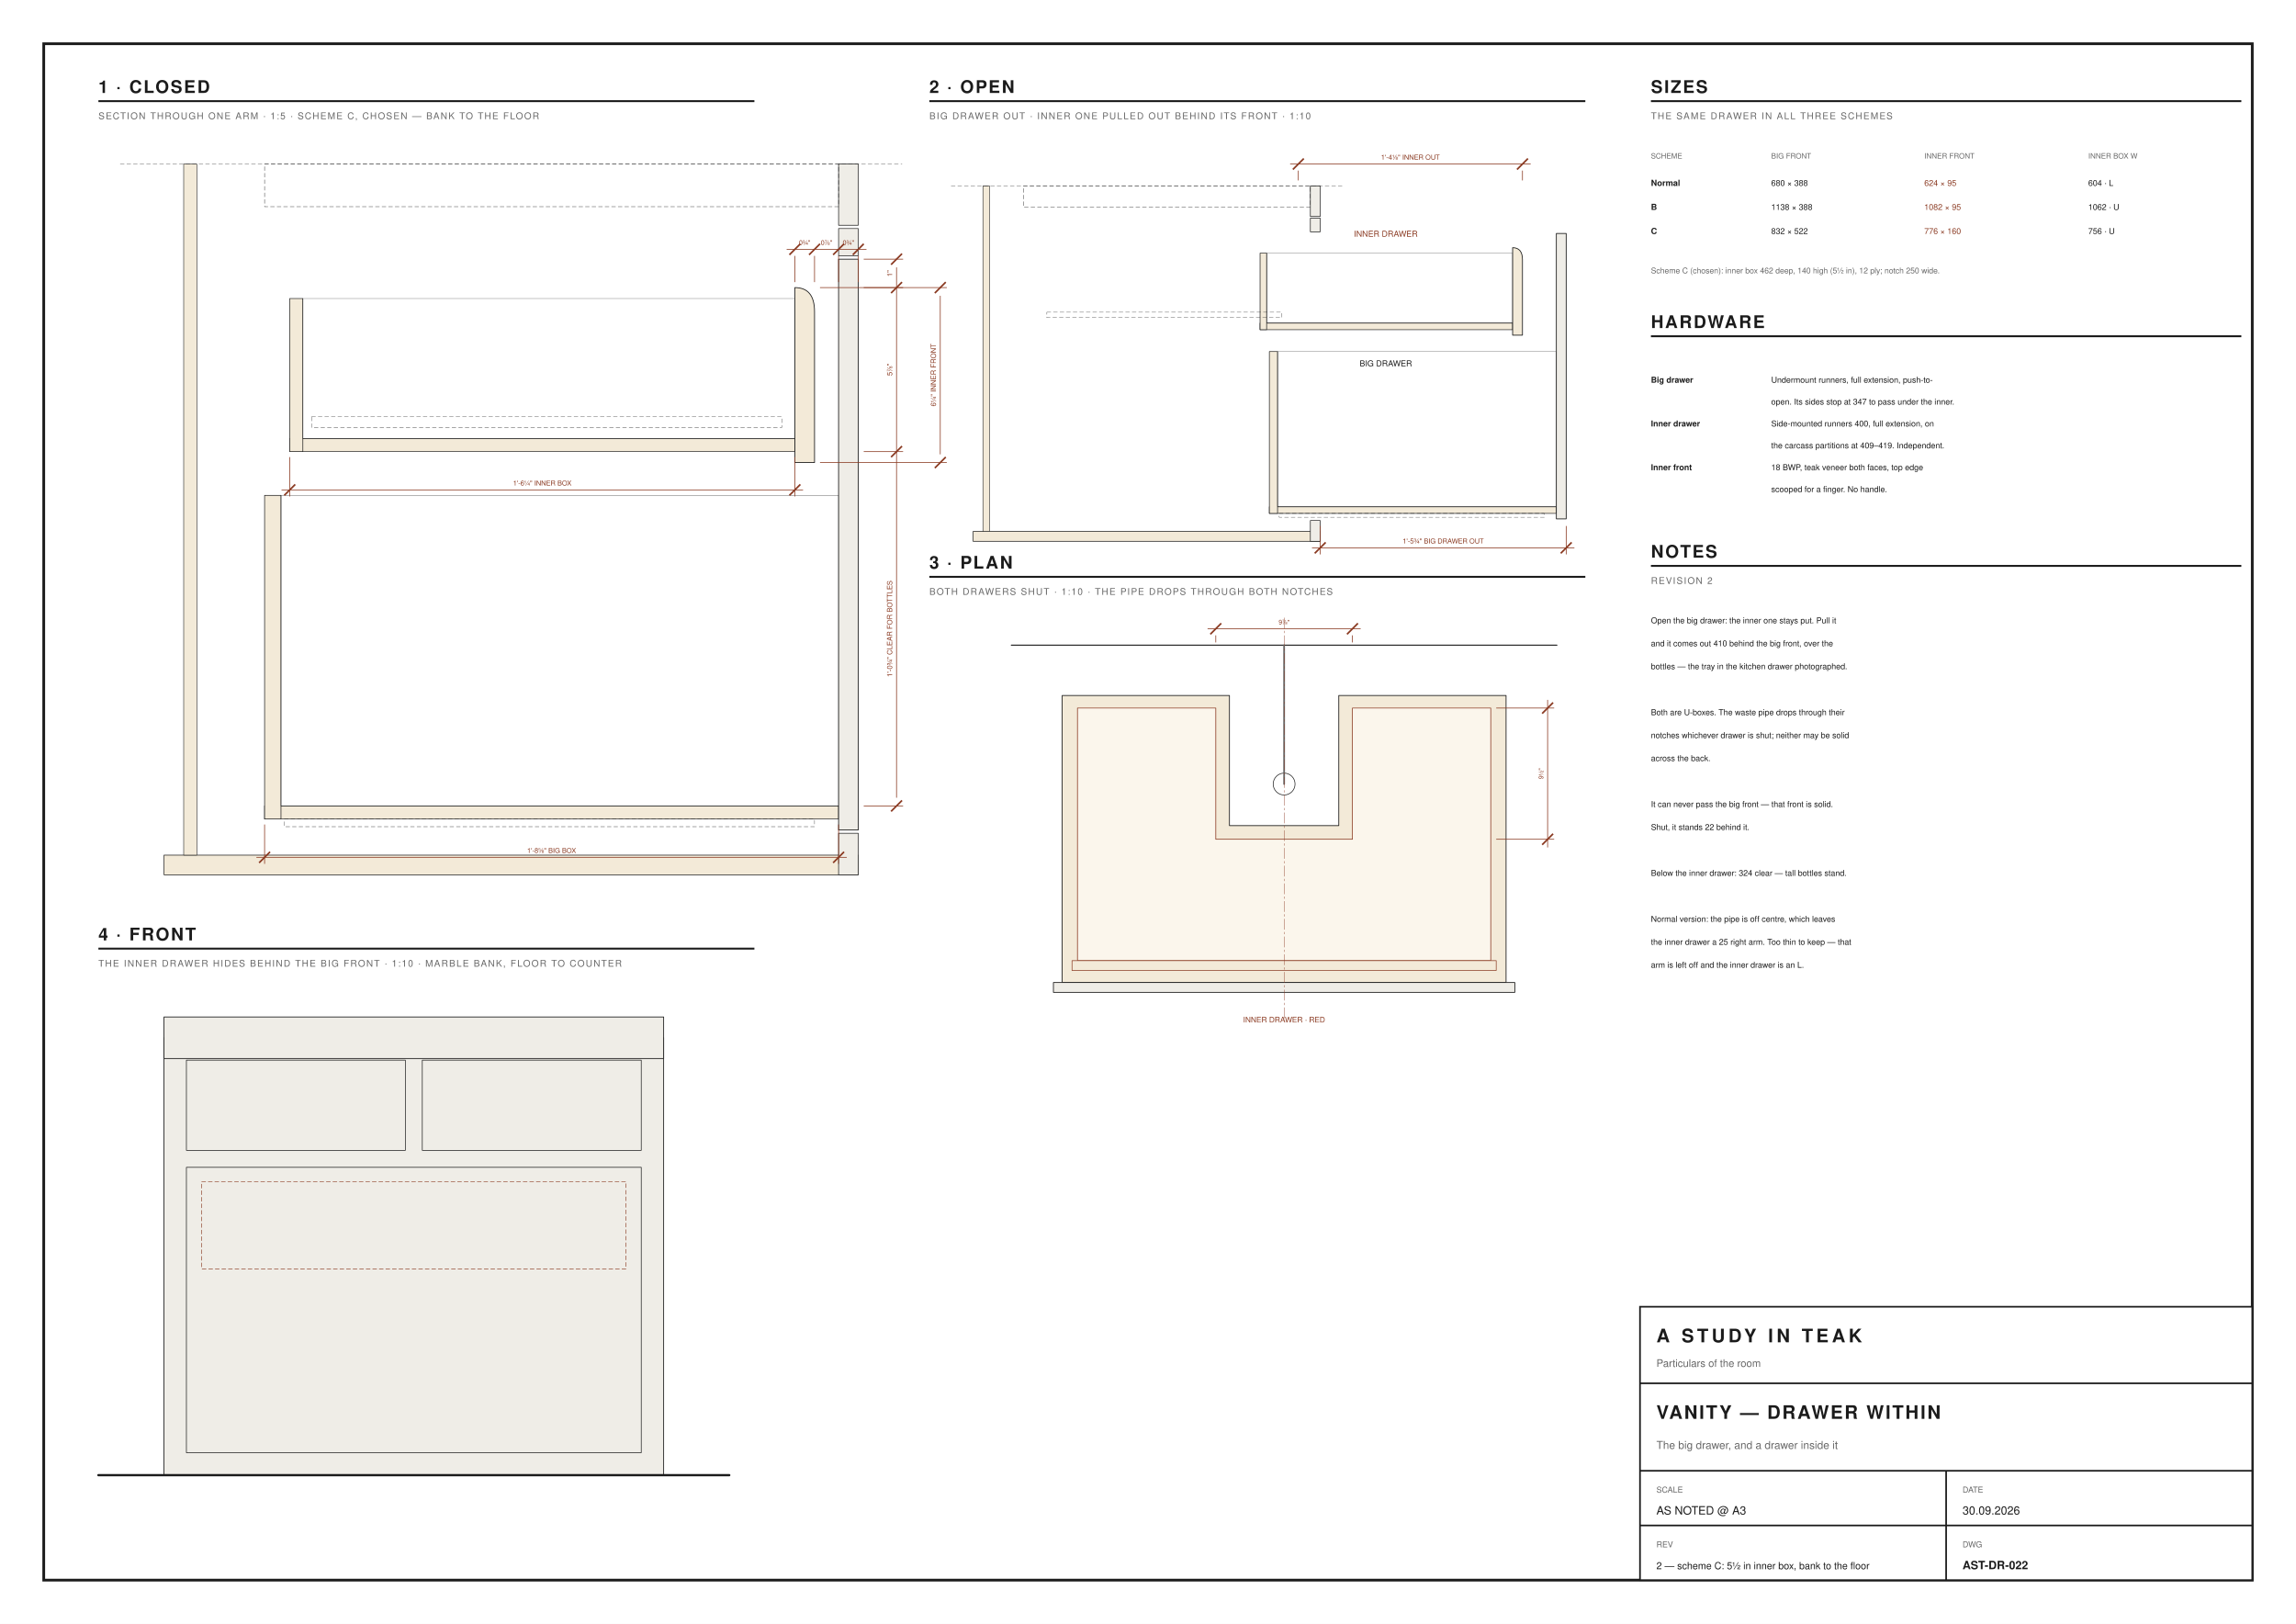
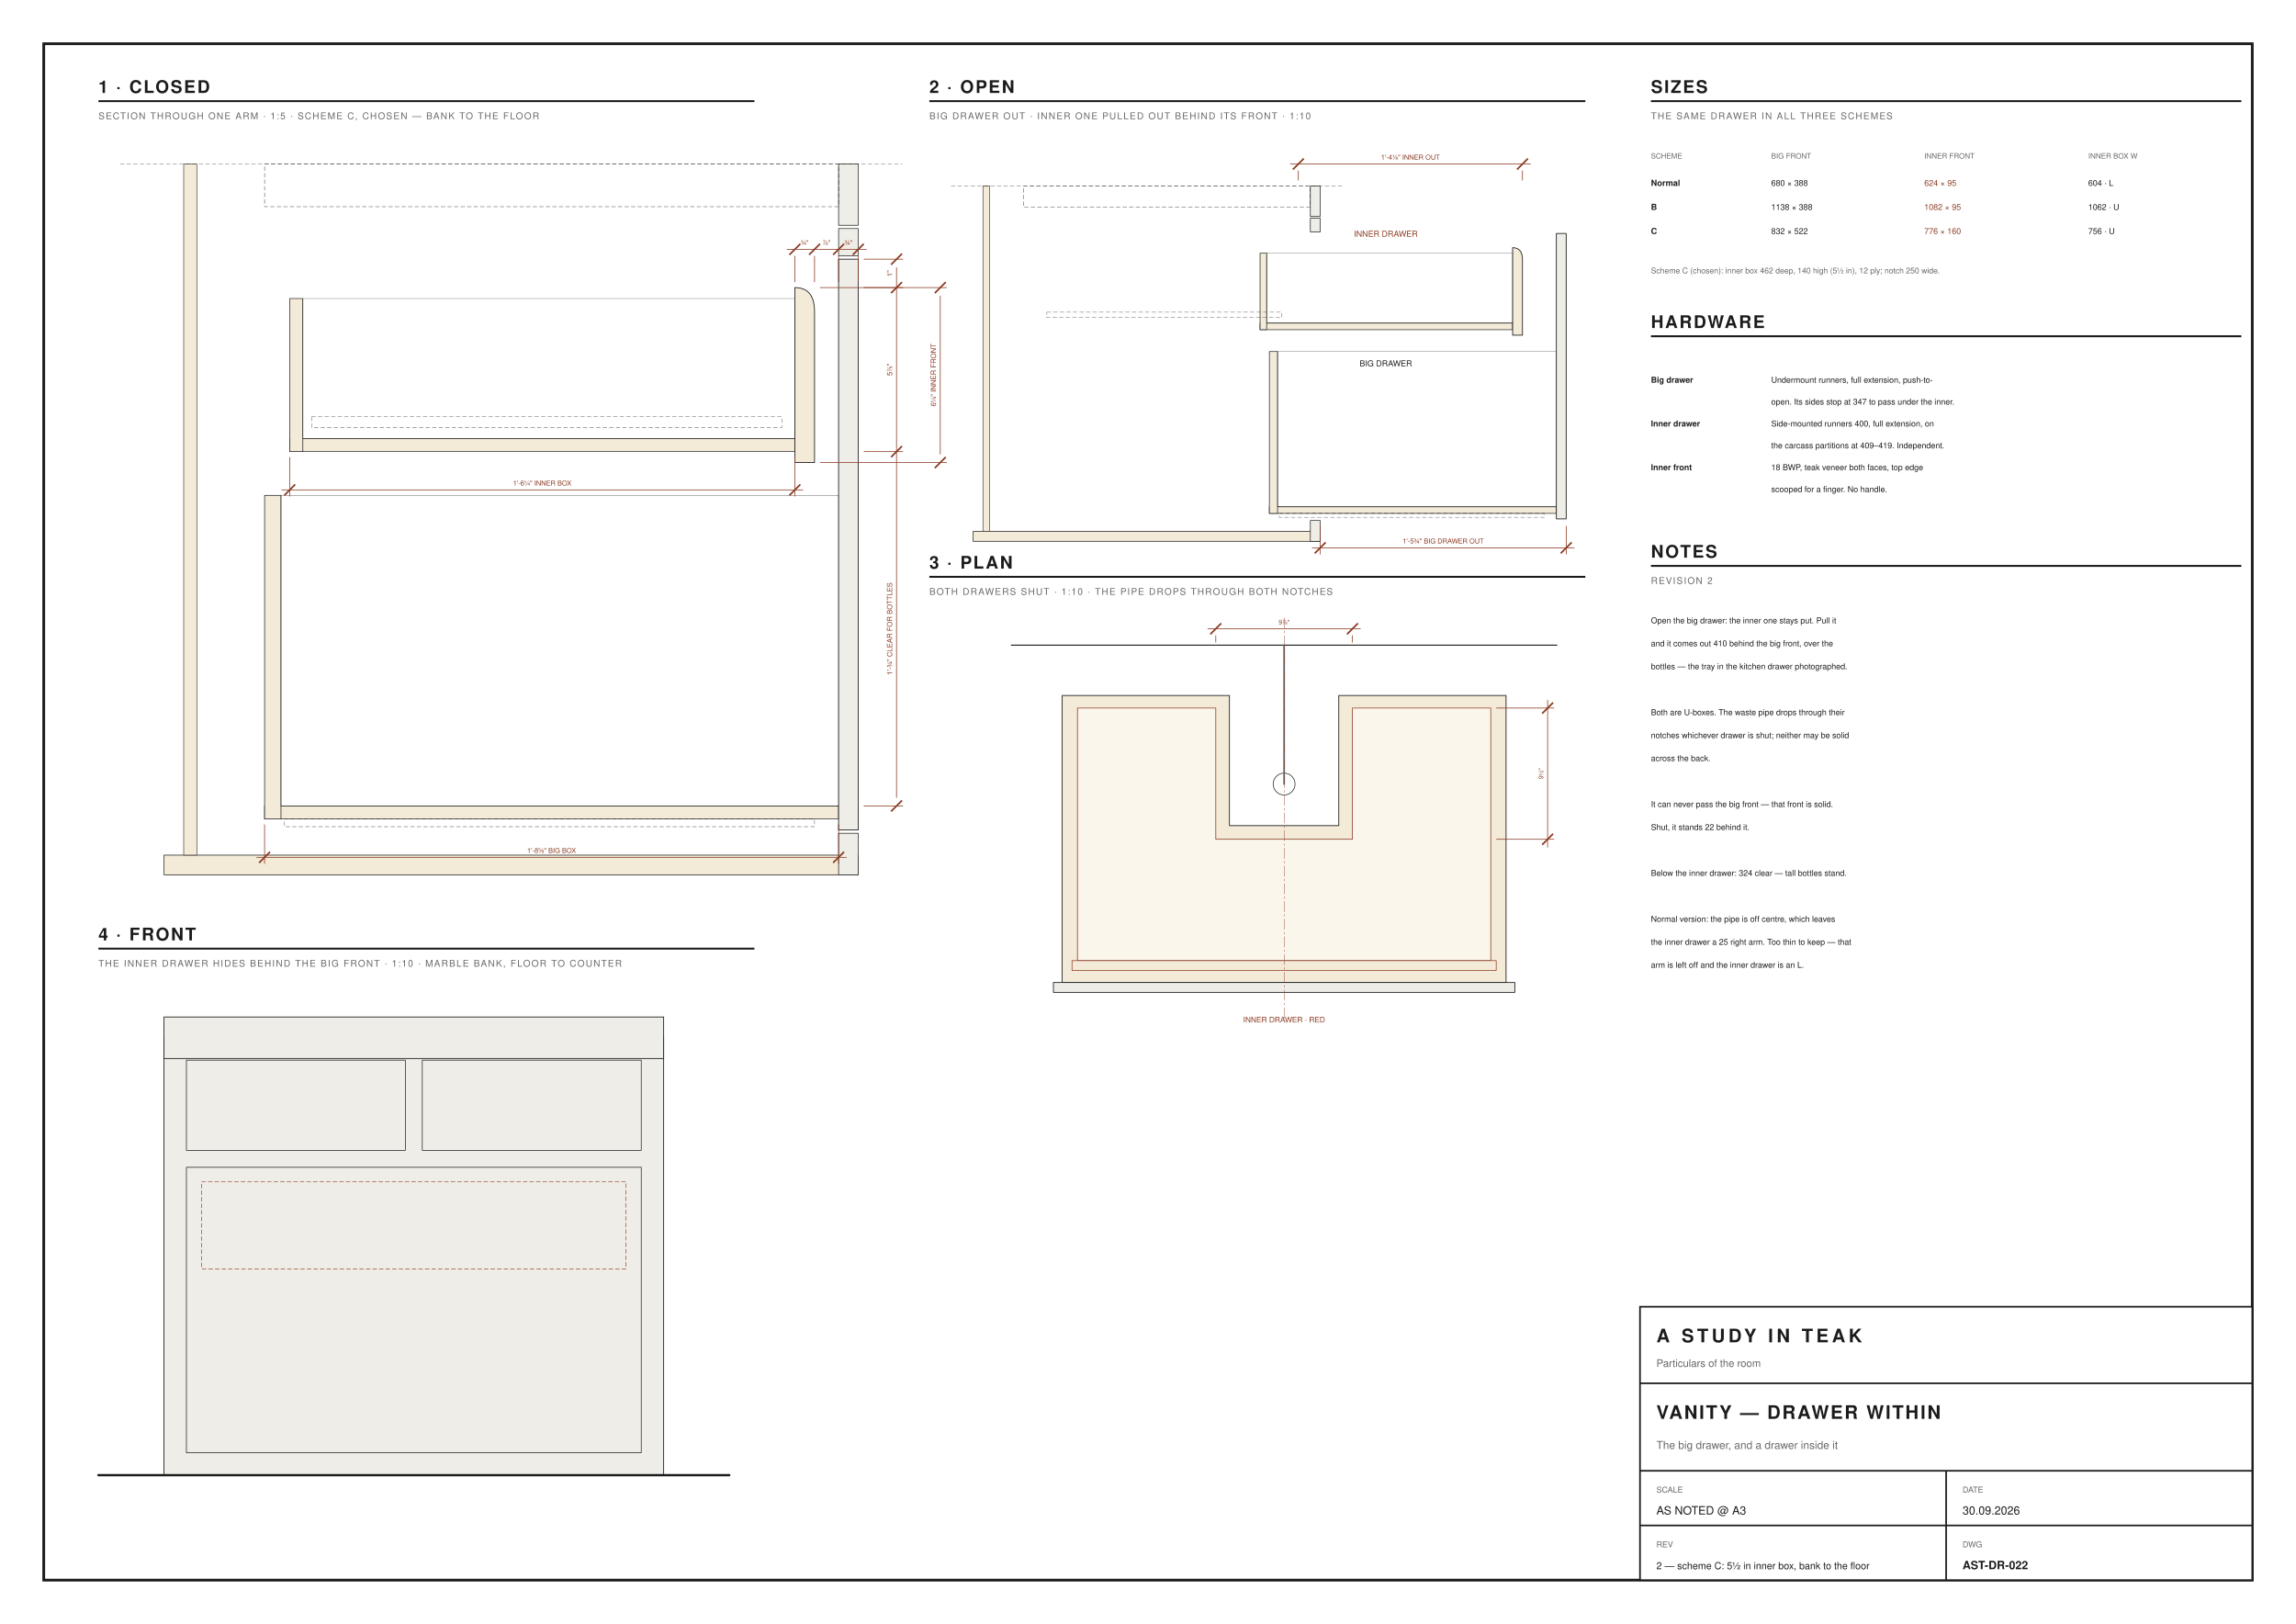
<svg xmlns="http://www.w3.org/2000/svg" viewBox="0 0 420 297" class="sheet">
  <style>.dk-mm{display:none}</style>
  <rect x="0" y="0" width="420" height="297" fill="#fff" />
  <rect x="8" y="8" width="404" height="281" fill="none" stroke="#1b1b1b" stroke-width="0.5" />
  <text x="18" y="17" font-size="3.2" text-anchor="start" fill="#1b1b1b" font-weight="700" letter-spacing="0.3" font-family="Helvetica, Arial, sans-serif">1 · CLOSED</text>
  <line x1="18" y1="18.5" x2="138" y2="18.5" stroke="#1b1b1b" stroke-width="0.35" />
  <text x="18" y="21.8" font-size="1.7" text-anchor="start" fill="#666" font-weight="400" letter-spacing="0.2" font-family="Helvetica, Arial, sans-serif">SECTION THROUGH ONE ARM · 1:5 · SCHEME C, CHOSEN — BANK TO THE FLOOR</text>
  <g transform="translate(30 -66) scale(0.2)" stroke="#1b1b1b" stroke-width="1.5" fill="none" stroke-linejoin="round" stroke-linecap="round">
    <rect x="0" y="1112" width="635" height="18" fill="#f3ead8" stroke-width="0.6" />
    <rect x="18" y="480" width="12" height="632" fill="#f3ead8" stroke-width="0.48" />
    <rect x="617" y="539" width="18" height="25" fill="#efede7" stroke-width="0.6" />
    <rect x="617" y="1092" width="18" height="38" fill="#efede7" stroke-width="0.6" />
    <rect x="617" y="480" width="18" height="56" fill="#efede7" stroke-width="0.6" />
    <rect x="92" y="480" width="525" height="39" fill="none" stroke-width="0.36" stroke-dasharray="3.6 2.4" />
    <line x1="-40" y1="480" x2="675" y2="480" stroke-width="0.3" stroke-dasharray="3.6 2.4" />
    <rect x="92" y="1067" width="525" height="12" fill="#f3ead8" stroke-width="0.6" />
    <rect x="92" y="783" width="15" height="296" fill="#f3ead8" stroke-width="0.6" />
    <rect x="107" y="783" width="510" height="284" fill="none" stroke-width="0.27" />
    <rect x="617" y="567" width="18" height="522" fill="#efede7" stroke-width="0.72" />
    <rect x="110" y="1079" width="485" height="7" fill="none" stroke-width="0.3" stroke-dasharray="3.6 2.4" />
    <rect x="115" y="731" width="462" height="12" fill="#f3ead8" stroke-width="0.6" />
    <rect x="115" y="603" width="12" height="140" fill="#f3ead8" stroke-width="0.6" />
    <rect x="127" y="603" width="450" height="128" fill="none" stroke-width="0.27" />
    <path d="M 577 753 L 595 753 L 595 615 Q 595 593 577 593 Z" fill="#f3ead8" stroke-width="0.72" />
    <rect x="135" y="711" width="430" height="10" fill="none" stroke-width="0.3" stroke-dasharray="3.6 2.4" />
  </g>
  <g class="dk-dim">
    <g stroke="#8a3a22" stroke-width="0.13">
      <line x1="164" y1="145.9" x2="164" y2="48.9" />
      <line x1="158" y1="147.4" x2="165.2" y2="147.4" />
      <line x1="163" y1="148.4" x2="165" y2="146.4" stroke-width="0.3" />
      <line x1="158" y1="82.6" x2="165.2" y2="82.6" />
      <line x1="163" y1="83.6" x2="165" y2="81.6" stroke-width="0.3" />
      <line x1="158" y1="52.6" x2="165.2" y2="52.6" />
      <line x1="163" y1="53.6" x2="165" y2="51.6" stroke-width="0.3" />
      <line x1="158" y1="47.4" x2="165.2" y2="47.4" />
      <line x1="163" y1="48.4" x2="165" y2="46.4" stroke-width="0.3" />
    </g>
    <text x="163.2" y="115" font-size="1.3" text-anchor="middle" fill="#8a3a22" font-weight="400" letter-spacing="0" font-family="Helvetica, Arial, sans-serif" class="dk-mm" transform="rotate(-90 163.2 115)">324 CLEAR FOR BOTTLES</text>
-     <text x="163.2" y="115" font-size="1.3" text-anchor="middle" fill="#8a3a22" font-weight="400" letter-spacing="0" font-family="Helvetica, Arial, sans-serif" class="dk-in" transform="rotate(-90 163.2 115)">1'-0¾" CLEAR FOR BOTTLES</text>
+     <text x="163.2" y="115" font-size="1.3" text-anchor="middle" fill="#8a3a22" font-weight="400" letter-spacing="0" font-family="Helvetica, Arial, sans-serif" class="dk-in" transform="rotate(-90 163.2 115)">1'-¾" CLEAR FOR BOTTLES</text>
    <text x="163.2" y="67.6" font-size="1.3" text-anchor="middle" fill="#8a3a22" font-weight="400" letter-spacing="0" font-family="Helvetica, Arial, sans-serif" class="dk-mm" transform="rotate(-90 163.2 67.6)">150</text>
    <text x="163.2" y="67.6" font-size="1.3" text-anchor="middle" fill="#8a3a22" font-weight="400" letter-spacing="0" font-family="Helvetica, Arial, sans-serif" class="dk-in" transform="rotate(-90 163.2 67.6)">5⅞"</text>
    <text x="163.2" y="50" font-size="1.3" text-anchor="middle" fill="#8a3a22" font-weight="400" letter-spacing="0" font-family="Helvetica, Arial, sans-serif" class="dk-mm" transform="rotate(-90 163.2 50)">26</text>
    <text x="163.2" y="50" font-size="1.3" text-anchor="middle" fill="#8a3a22" font-weight="400" letter-spacing="0" font-family="Helvetica, Arial, sans-serif" class="dk-in" transform="rotate(-90 163.2 50)">1"</text>
  </g>
  <g class="dk-dim">
    <g stroke="#8a3a22" stroke-width="0.13">
      <line x1="172" y1="83.1" x2="172" y2="54.1" />
      <line x1="150" y1="84.6" x2="173.2" y2="84.6" />
      <line x1="171" y1="85.6" x2="173" y2="83.6" stroke-width="0.3" />
      <line x1="150" y1="52.6" x2="173.2" y2="52.6" />
      <line x1="171" y1="53.6" x2="173" y2="51.6" stroke-width="0.3" />
    </g>
    <text x="171.2" y="68.6" font-size="1.3" text-anchor="middle" fill="#8a3a22" font-weight="400" letter-spacing="0" font-family="Helvetica, Arial, sans-serif" class="dk-mm" transform="rotate(-90 171.2 68.6)">160 INNER FRONT</text>
    <text x="171.2" y="68.6" font-size="1.3" text-anchor="middle" fill="#8a3a22" font-weight="400" letter-spacing="0" font-family="Helvetica, Arial, sans-serif" class="dk-in" transform="rotate(-90 171.2 68.6)">6¼" INNER FRONT</text>
  </g>
  <g class="dk-dim">
    <g stroke="#8a3a22" stroke-width="0.13">
      <line x1="143.9" y1="45.6" x2="158.5" y2="45.6" />
      <line x1="145.4" y1="51.6" x2="145.4" y2="46.8" />
      <line x1="144.4" y1="46.6" x2="146.4" y2="44.6" stroke-width="0.3" />
      <line x1="149" y1="51.6" x2="149" y2="46.8" />
      <line x1="148" y1="46.6" x2="150" y2="44.6" stroke-width="0.3" />
      <line x1="153.4" y1="51.6" x2="153.4" y2="46.8" />
      <line x1="152.4" y1="46.6" x2="154.4" y2="44.6" stroke-width="0.3" />
      <line x1="157" y1="51.6" x2="157" y2="46.8" />
      <line x1="156" y1="46.6" x2="158" y2="44.6" stroke-width="0.3" />
    </g>
    <text x="147.2" y="44.8" font-size="1.2" text-anchor="middle" fill="#8a3a22" font-weight="400" letter-spacing="0" font-family="Helvetica, Arial, sans-serif" class="dk-mm">18</text>
-     <text x="147.2" y="44.8" font-size="1.2" text-anchor="middle" fill="#8a3a22" font-weight="400" letter-spacing="0" font-family="Helvetica, Arial, sans-serif" class="dk-in">0¾"</text>
+     <text x="147.2" y="44.8" font-size="1.2" text-anchor="middle" fill="#8a3a22" font-weight="400" letter-spacing="0" font-family="Helvetica, Arial, sans-serif" class="dk-in">¾"</text>
    <text x="151.2" y="44.8" font-size="1.2" text-anchor="middle" fill="#8a3a22" font-weight="400" letter-spacing="0" font-family="Helvetica, Arial, sans-serif" class="dk-mm">22</text>
-     <text x="151.2" y="44.8" font-size="1.2" text-anchor="middle" fill="#8a3a22" font-weight="400" letter-spacing="0" font-family="Helvetica, Arial, sans-serif" class="dk-in">0⅞"</text>
+     <text x="151.2" y="44.8" font-size="1.2" text-anchor="middle" fill="#8a3a22" font-weight="400" letter-spacing="0" font-family="Helvetica, Arial, sans-serif" class="dk-in">⅞"</text>
    <text x="155.2" y="44.8" font-size="1.2" text-anchor="middle" fill="#8a3a22" font-weight="400" letter-spacing="0" font-family="Helvetica, Arial, sans-serif" class="dk-mm">18</text>
-     <text x="155.2" y="44.8" font-size="1.2" text-anchor="middle" fill="#8a3a22" font-weight="400" letter-spacing="0" font-family="Helvetica, Arial, sans-serif" class="dk-in">0¾"</text>
+     <text x="155.2" y="44.8" font-size="1.2" text-anchor="middle" fill="#8a3a22" font-weight="400" letter-spacing="0" font-family="Helvetica, Arial, sans-serif" class="dk-in">¾"</text>
  </g>
  <g class="dk-dim">
    <g stroke="#8a3a22" stroke-width="0.13">
      <line x1="51.5" y1="89.6" x2="146.9" y2="89.6" />
      <line x1="53" y1="83.6" x2="53" y2="90.8" />
      <line x1="52" y1="90.6" x2="54" y2="88.6" stroke-width="0.3" />
      <line x1="145.4" y1="83.6" x2="145.4" y2="90.8" />
      <line x1="144.4" y1="90.6" x2="146.4" y2="88.6" stroke-width="0.3" />
    </g>
    <text x="99.2" y="88.8" font-size="1.25" text-anchor="middle" fill="#8a3a22" font-weight="400" letter-spacing="0" font-family="Helvetica, Arial, sans-serif" class="dk-mm">462 INNER BOX</text>
    <text x="99.2" y="88.8" font-size="1.25" text-anchor="middle" fill="#8a3a22" font-weight="400" letter-spacing="0" font-family="Helvetica, Arial, sans-serif" class="dk-in">1'-6¼" INNER BOX</text>
  </g>
  <g class="dk-dim">
    <g stroke="#8a3a22" stroke-width="0.13">
      <line x1="46.9" y1="156.8" x2="154.9" y2="156.8" />
      <line x1="48.4" y1="150.8" x2="48.4" y2="158" />
      <line x1="47.4" y1="157.8" x2="49.4" y2="155.8" stroke-width="0.3" />
      <line x1="153.4" y1="150.8" x2="153.4" y2="158" />
      <line x1="152.4" y1="157.8" x2="154.4" y2="155.8" stroke-width="0.3" />
    </g>
    <text x="100.9" y="156" font-size="1.25" text-anchor="middle" fill="#8a3a22" font-weight="400" letter-spacing="0" font-family="Helvetica, Arial, sans-serif" class="dk-mm">525 BIG BOX</text>
    <text x="100.9" y="156" font-size="1.25" text-anchor="middle" fill="#8a3a22" font-weight="400" letter-spacing="0" font-family="Helvetica, Arial, sans-serif" class="dk-in">1'-8⅝" BIG BOX</text>
  </g>
  <text x="170" y="17" font-size="3.2" text-anchor="start" fill="#1b1b1b" font-weight="700" letter-spacing="0.3" font-family="Helvetica, Arial, sans-serif">2 · OPEN</text>
  <line x1="170" y1="18.5" x2="290" y2="18.5" stroke="#1b1b1b" stroke-width="0.35" />
  <text x="170" y="21.8" font-size="1.7" text-anchor="start" fill="#666" font-weight="400" letter-spacing="0.2" font-family="Helvetica, Arial, sans-serif">BIG DRAWER OUT · INNER ONE PULLED OUT BEHIND ITS FRONT · 1:10</text>
  <g transform="translate(178 -14) scale(0.1)" stroke="#1b1b1b" stroke-width="3" fill="none" stroke-linejoin="round" stroke-linecap="round">
    <rect x="0" y="1112" width="635" height="18" fill="#f3ead8" stroke-width="1.2" />
    <rect x="18" y="480" width="12" height="632" fill="#f3ead8" stroke-width="0.96" />
    <rect x="617" y="539" width="18" height="25" fill="#efede7" stroke-width="1.2" />
    <rect x="617" y="1092" width="18" height="38" fill="#efede7" stroke-width="1.2" />
    <rect x="617" y="480" width="18" height="56" fill="#efede7" stroke-width="1.2" />
    <rect x="92" y="480" width="525" height="39" fill="none" stroke-width="0.72" stroke-dasharray="7.2 4.8" />
    <line x1="-40" y1="480" x2="675" y2="480" stroke-width="0.6" stroke-dasharray="7.2 4.8" />
    <rect x="542" y="1067" width="525" height="12" fill="#f3ead8" stroke-width="1.2" />
    <rect x="542" y="783" width="15" height="296" fill="#f3ead8" stroke-width="1.2" />
    <rect x="557" y="783" width="510" height="284" fill="none" stroke-width="0.54" />
    <rect x="1067" y="567" width="18" height="522" fill="#efede7" stroke-width="1.44" />
    <rect x="560" y="1079" width="485" height="7" fill="none" stroke-width="0.6" stroke-dasharray="7.2 4.8" />
    <rect x="525" y="731" width="462" height="12" fill="#f3ead8" stroke-width="1.2" />
    <rect x="525" y="603" width="12" height="140" fill="#f3ead8" stroke-width="1.2" />
    <rect x="537" y="603" width="450" height="128" fill="none" stroke-width="0.54" />
    <path d="M 987 753 L 1005 753 L 1005 615 Q 1005 593 987 593 Z" fill="#f3ead8" stroke-width="1.44" />
    <rect x="135" y="711" width="430" height="10" fill="none" stroke-width="0.6" stroke-dasharray="7.2 4.8" />
  </g>
  <g class="dk-dim">
    <g stroke="#8a3a22" stroke-width="0.13">
      <line x1="240" y1="100.2" x2="288" y2="100.2" />
      <line x1="241.5" y1="96.2" x2="241.5" y2="101.4" />
      <line x1="240.5" y1="101.2" x2="242.5" y2="99.2" stroke-width="0.3" />
      <line x1="286.5" y1="96.2" x2="286.5" y2="101.4" />
      <line x1="285.5" y1="101.2" x2="287.5" y2="99.2" stroke-width="0.3" />
    </g>
    <text x="264" y="99.4" font-size="1.25" text-anchor="middle" fill="#8a3a22" font-weight="400" letter-spacing="0" font-family="Helvetica, Arial, sans-serif" class="dk-mm">450 BIG DRAWER OUT</text>
    <text x="264" y="99.4" font-size="1.25" text-anchor="middle" fill="#8a3a22" font-weight="400" letter-spacing="0" font-family="Helvetica, Arial, sans-serif" class="dk-in">1'-5¾" BIG DRAWER OUT</text>
  </g>
  <g class="dk-dim">
    <g stroke="#8a3a22" stroke-width="0.13">
      <line x1="236" y1="30" x2="280" y2="30" />
      <line x1="237.5" y1="33" x2="237.5" y2="31.2" />
      <line x1="236.5" y1="31" x2="238.5" y2="29" stroke-width="0.3" />
      <line x1="278.5" y1="33" x2="278.5" y2="31.2" />
      <line x1="277.5" y1="31" x2="279.5" y2="29" stroke-width="0.3" />
    </g>
    <text x="258" y="29.2" font-size="1.25" text-anchor="middle" fill="#8a3a22" font-weight="400" letter-spacing="0" font-family="Helvetica, Arial, sans-serif" class="dk-mm">410 INNER OUT</text>
    <text x="258" y="29.2" font-size="1.25" text-anchor="middle" fill="#8a3a22" font-weight="400" letter-spacing="0" font-family="Helvetica, Arial, sans-serif" class="dk-in">1'-4⅛" INNER OUT</text>
  </g>
  <text x="253.5" y="67" font-size="1.5" text-anchor="middle" fill="#1b1b1b" font-weight="400" letter-spacing="0" font-family="Helvetica, Arial, sans-serif">BIG DRAWER</text>
  <text x="253.5" y="43.3" font-size="1.5" text-anchor="middle" fill="#8a3a22" font-weight="400" letter-spacing="0" font-family="Helvetica, Arial, sans-serif">INNER DRAWER</text>
  <text x="170" y="104" font-size="3.2" text-anchor="start" fill="#1b1b1b" font-weight="700" letter-spacing="0.3" font-family="Helvetica, Arial, sans-serif">3 · PLAN</text>
  <line x1="170" y1="105.5" x2="290" y2="105.5" stroke="#1b1b1b" stroke-width="0.35" />
  <text x="170" y="108.8" font-size="1.7" text-anchor="start" fill="#666" font-weight="400" letter-spacing="0.2" font-family="Helvetica, Arial, sans-serif">BOTH DRAWERS SHUT · 1:10 · THE PIPE DROPS THROUGH BOTH NOTCHES</text>
  <g transform="translate(143.5 118) scale(0.1)" stroke="#1b1b1b" stroke-width="3" fill="none" stroke-linejoin="round" stroke-linecap="round">
    <line x1="415" y1="0" x2="1413" y2="0" stroke-width="1.92" />
    <path d="M 508 92 L 814 92 L 814 330 L 1014 330 L 1014 92 L 1320 92 L 1320 617 L 508 617 Z" fill="#f3ead8" stroke-width="1.44" />
    <path d="M 536 115 L 789 115 L 789 355 L 1039 355 L 1039 115 L 1292 115 L 1292 577 L 536 577 Z" fill="#fbf6ec" stroke-width="1.32" stroke="#8a3a22" />
    <rect x="526" y="577" width="776" height="18" fill="#f3ead8" stroke-width="1.2" stroke="#8a3a22" />
    <rect x="492" y="617" width="844" height="18" fill="#efede7" stroke-width="1.44" />
    <circle cx="914" cy="254" r="20" fill="#fff" stroke-width="1.2" />
    <path d="M 914 254 L 914 0" fill="none" stroke-width="3.12" stroke="#666" />
    <line x1="914" y1="-50" x2="914" y2="685" stroke-width="0.72" stroke="#8a3a22" stroke-dasharray="19.2 4.8 3.6 4.8" />
  </g>
  <g class="dk-dim">
    <g stroke="#8a3a22" stroke-width="0.13">
      <line x1="220.9" y1="115" x2="248.9" y2="115" />
      <line x1="222.4" y1="117.5" x2="222.4" y2="116.2" />
      <line x1="221.4" y1="116" x2="223.4" y2="114" stroke-width="0.3" />
      <line x1="247.4" y1="117.5" x2="247.4" y2="116.2" />
      <line x1="246.4" y1="116" x2="248.4" y2="114" stroke-width="0.3" />
    </g>
    <text x="234.9" y="114.2" font-size="1.15" text-anchor="middle" fill="#8a3a22" font-weight="400" letter-spacing="0" font-family="Helvetica, Arial, sans-serif" class="dk-mm">250</text>
    <text x="234.9" y="114.2" font-size="1.15" text-anchor="middle" fill="#8a3a22" font-weight="400" letter-spacing="0" font-family="Helvetica, Arial, sans-serif" class="dk-in">9⅞"</text>
  </g>
  <g class="dk-dim">
    <g stroke="#8a3a22" stroke-width="0.13">
      <line x1="283.1" y1="128" x2="283.1" y2="155" />
      <line x1="273.7" y1="129.5" x2="284.3" y2="129.5" />
      <line x1="282.1" y1="130.5" x2="284.1" y2="128.5" stroke-width="0.3" />
      <line x1="273.7" y1="153.5" x2="284.3" y2="153.5" />
      <line x1="282.1" y1="154.5" x2="284.1" y2="152.5" stroke-width="0.3" />
    </g>
    <text x="282.3" y="141.5" font-size="1.15" text-anchor="middle" fill="#8a3a22" font-weight="400" letter-spacing="0" font-family="Helvetica, Arial, sans-serif" class="dk-mm" transform="rotate(-90 282.3 141.5)">240</text>
    <text x="282.3" y="141.5" font-size="1.15" text-anchor="middle" fill="#8a3a22" font-weight="400" letter-spacing="0" font-family="Helvetica, Arial, sans-serif" class="dk-in" transform="rotate(-90 282.3 141.5)">9½"</text>
  </g>
  <text x="234.9" y="187" font-size="1.4" text-anchor="middle" fill="#8a3a22" font-weight="400" letter-spacing="0" font-family="Helvetica, Arial, sans-serif">INNER DRAWER · RED</text>
  <text x="18" y="172" font-size="3.2" text-anchor="start" fill="#1b1b1b" font-weight="700" letter-spacing="0.3" font-family="Helvetica, Arial, sans-serif">4 · FRONT</text>
  <line x1="18" y1="173.5" x2="138" y2="173.5" stroke="#1b1b1b" stroke-width="0.35" />
  <text x="18" y="176.8" font-size="1.7" text-anchor="start" fill="#666" font-weight="400" letter-spacing="0.2" font-family="Helvetica, Arial, sans-serif">THE INNER DRAWER HIDES BEHIND THE BIG FRONT · 1:10 · MARBLE BANK, FLOOR TO COUNTER</text>
  <g transform="translate(-15.7 156.8) scale(0.1)" stroke="#1b1b1b" stroke-width="3" fill="none" stroke-linejoin="round" stroke-linecap="round">
    <rect x="457" y="330" width="914" height="800" fill="#efede7" stroke-width="1.44" />
    <rect x="498" y="371" width="400.5" height="165" fill="#efede7" stroke-width="1.2" />
    <rect x="929.5" y="371" width="400.5" height="165" fill="#efede7" stroke-width="1.2" />
    <rect x="498" y="567" width="832" height="522" fill="#efede7" stroke-width="1.2" />
    <line x1="337" y1="1130" x2="1491" y2="1130" stroke-width="4.2" />
    <rect x="526" y="593" width="776" height="160" fill="none" stroke-width="1.08" stroke="#8a3a22" stroke-dasharray="7.2 4.8" />
    <rect x="457" y="292" width="914" height="76" fill="#efede7" stroke-width="1.44" />
  </g>
  <text x="302" y="17" font-size="3.2" text-anchor="start" fill="#1b1b1b" font-weight="700" letter-spacing="0.3" font-family="Helvetica, Arial, sans-serif">SIZES</text>
  <line x1="302" y1="18.5" x2="410" y2="18.5" stroke="#1b1b1b" stroke-width="0.35" />
  <text x="302" y="21.8" font-size="1.7" text-anchor="start" fill="#666" font-weight="400" letter-spacing="0.2" font-family="Helvetica, Arial, sans-serif">THE SAME DRAWER IN ALL THREE SCHEMES</text>
  <text x="302" y="29" font-size="1.4" text-anchor="start" fill="#1b1b1b" font-weight="400" letter-spacing="0" font-family="Helvetica, Arial, sans-serif" />
  <text x="302" y="29" font-size="1.35" text-anchor="start" fill="#666" font-weight="400" letter-spacing="0" font-family="Helvetica, Arial, sans-serif">SCHEME</text>
  <text x="324" y="29" font-size="1.35" text-anchor="start" fill="#666" font-weight="400" letter-spacing="0" font-family="Helvetica, Arial, sans-serif">BIG FRONT</text>
  <text x="352" y="29" font-size="1.35" text-anchor="start" fill="#666" font-weight="400" letter-spacing="0" font-family="Helvetica, Arial, sans-serif">INNER FRONT</text>
  <text x="382" y="29" font-size="1.35" text-anchor="start" fill="#666" font-weight="400" letter-spacing="0" font-family="Helvetica, Arial, sans-serif">INNER BOX W</text>
  <text x="302" y="34" font-size="1.55" text-anchor="start" fill="#1b1b1b" font-weight="700" letter-spacing="0" font-family="Helvetica, Arial, sans-serif">Normal</text>
  <text x="324" y="34" font-size="1.5" text-anchor="start" fill="#1b1b1b" font-weight="400" letter-spacing="0" font-family="Helvetica, Arial, sans-serif">680 × 388</text>
  <text x="352" y="34" font-size="1.5" text-anchor="start" fill="#8a3a22" font-weight="400" letter-spacing="0" font-family="Helvetica, Arial, sans-serif">624 × 95</text>
  <text x="382" y="34" font-size="1.5" text-anchor="start" fill="#1b1b1b" font-weight="400" letter-spacing="0" font-family="Helvetica, Arial, sans-serif">604 · L</text>
  <text x="302" y="38.4" font-size="1.55" text-anchor="start" fill="#1b1b1b" font-weight="700" letter-spacing="0" font-family="Helvetica, Arial, sans-serif">B</text>
  <text x="324" y="38.4" font-size="1.5" text-anchor="start" fill="#1b1b1b" font-weight="400" letter-spacing="0" font-family="Helvetica, Arial, sans-serif">1138 × 388</text>
  <text x="352" y="38.4" font-size="1.5" text-anchor="start" fill="#8a3a22" font-weight="400" letter-spacing="0" font-family="Helvetica, Arial, sans-serif">1082 × 95</text>
  <text x="382" y="38.4" font-size="1.5" text-anchor="start" fill="#1b1b1b" font-weight="400" letter-spacing="0" font-family="Helvetica, Arial, sans-serif">1062 · U</text>
  <text x="302" y="42.8" font-size="1.55" text-anchor="start" fill="#1b1b1b" font-weight="700" letter-spacing="0" font-family="Helvetica, Arial, sans-serif">C</text>
  <text x="324" y="42.8" font-size="1.5" text-anchor="start" fill="#1b1b1b" font-weight="400" letter-spacing="0" font-family="Helvetica, Arial, sans-serif">832 × 522</text>
  <text x="352" y="42.8" font-size="1.5" text-anchor="start" fill="#8a3a22" font-weight="400" letter-spacing="0" font-family="Helvetica, Arial, sans-serif">776 × 160</text>
  <text x="382" y="42.8" font-size="1.5" text-anchor="start" fill="#1b1b1b" font-weight="400" letter-spacing="0" font-family="Helvetica, Arial, sans-serif">756 · U</text>
  <text x="302" y="50" font-size="1.45" text-anchor="start" fill="#666" font-weight="400" letter-spacing="0" font-family="Helvetica, Arial, sans-serif">Scheme C (chosen): inner box 462 deep, 140 high (5½ in), 12 ply; notch 250 wide.</text>
  <text x="302" y="60" font-size="3.2" text-anchor="start" fill="#1b1b1b" font-weight="700" letter-spacing="0.3" font-family="Helvetica, Arial, sans-serif">HARDWARE</text>
  <line x1="302" y1="61.5" x2="410" y2="61.5" stroke="#1b1b1b" stroke-width="0.35" />
  <text x="302" y="64.8" font-size="1.7" text-anchor="start" fill="#666" font-weight="400" letter-spacing="0.2" font-family="Helvetica, Arial, sans-serif" />
  <text x="302" y="70" font-size="1.5" text-anchor="start" fill="#1b1b1b" font-weight="700" letter-spacing="0" font-family="Helvetica, Arial, sans-serif">Big drawer</text>
  <text x="324" y="70" font-size="1.5" text-anchor="start" fill="#1b1b1b" font-weight="400" letter-spacing="0" font-family="Helvetica, Arial, sans-serif">Undermount runners, full extension, push-to-</text>
  <text x="302" y="74" font-size="1.5" text-anchor="start" fill="#1b1b1b" font-weight="700" letter-spacing="0" font-family="Helvetica, Arial, sans-serif" />
  <text x="324" y="74" font-size="1.5" text-anchor="start" fill="#1b1b1b" font-weight="400" letter-spacing="0" font-family="Helvetica, Arial, sans-serif">open. Its sides stop at 347 to pass under the inner.</text>
  <text x="302" y="78" font-size="1.5" text-anchor="start" fill="#1b1b1b" font-weight="700" letter-spacing="0" font-family="Helvetica, Arial, sans-serif">Inner drawer</text>
  <text x="324" y="78" font-size="1.5" text-anchor="start" fill="#1b1b1b" font-weight="400" letter-spacing="0" font-family="Helvetica, Arial, sans-serif">Side-mounted runners 400, full extension, on</text>
  <text x="302" y="82" font-size="1.5" text-anchor="start" fill="#1b1b1b" font-weight="700" letter-spacing="0" font-family="Helvetica, Arial, sans-serif" />
  <text x="324" y="82" font-size="1.5" text-anchor="start" fill="#1b1b1b" font-weight="400" letter-spacing="0" font-family="Helvetica, Arial, sans-serif">the carcass partitions at 409–419. Independent.</text>
  <text x="302" y="86" font-size="1.5" text-anchor="start" fill="#1b1b1b" font-weight="700" letter-spacing="0" font-family="Helvetica, Arial, sans-serif">Inner front</text>
  <text x="324" y="86" font-size="1.5" text-anchor="start" fill="#1b1b1b" font-weight="400" letter-spacing="0" font-family="Helvetica, Arial, sans-serif">18 BWP, teak veneer both faces, top edge</text>
  <text x="302" y="90" font-size="1.5" text-anchor="start" fill="#1b1b1b" font-weight="700" letter-spacing="0" font-family="Helvetica, Arial, sans-serif" />
  <text x="324" y="90" font-size="1.5" text-anchor="start" fill="#1b1b1b" font-weight="400" letter-spacing="0" font-family="Helvetica, Arial, sans-serif">scooped for a finger. No handle.</text>
  <text x="302" y="102" font-size="3.2" text-anchor="start" fill="#1b1b1b" font-weight="700" letter-spacing="0.3" font-family="Helvetica, Arial, sans-serif">NOTES</text>
  <line x1="302" y1="103.5" x2="410" y2="103.5" stroke="#1b1b1b" stroke-width="0.35" />
  <text x="302" y="106.8" font-size="1.7" text-anchor="start" fill="#666" font-weight="400" letter-spacing="0.2" font-family="Helvetica, Arial, sans-serif">REVISION 2</text>
  <text x="302" y="114" font-size="1.5" text-anchor="start" fill="#1b1b1b" font-weight="400" letter-spacing="0" font-family="Helvetica, Arial, sans-serif">Open the big drawer: the inner one stays put. Pull it</text>
  <text x="302" y="118.2" font-size="1.5" text-anchor="start" fill="#1b1b1b" font-weight="400" letter-spacing="0" font-family="Helvetica, Arial, sans-serif">and it comes out 410 behind the big front, over the</text>
  <text x="302" y="122.4" font-size="1.5" text-anchor="start" fill="#1b1b1b" font-weight="400" letter-spacing="0" font-family="Helvetica, Arial, sans-serif">bottles — the tray in the kitchen drawer photographed.</text>
  <text x="302" y="126.6" font-size="1.5" text-anchor="start" fill="#1b1b1b" font-weight="400" letter-spacing="0" font-family="Helvetica, Arial, sans-serif" />
  <text x="302" y="130.8" font-size="1.5" text-anchor="start" fill="#1b1b1b" font-weight="400" letter-spacing="0" font-family="Helvetica, Arial, sans-serif">Both are U-boxes. The waste pipe drops through their</text>
  <text x="302" y="135" font-size="1.5" text-anchor="start" fill="#1b1b1b" font-weight="400" letter-spacing="0" font-family="Helvetica, Arial, sans-serif">notches whichever drawer is shut; neither may be solid</text>
  <text x="302" y="139.2" font-size="1.5" text-anchor="start" fill="#1b1b1b" font-weight="400" letter-spacing="0" font-family="Helvetica, Arial, sans-serif">across the back.</text>
  <text x="302" y="143.4" font-size="1.5" text-anchor="start" fill="#1b1b1b" font-weight="400" letter-spacing="0" font-family="Helvetica, Arial, sans-serif" />
  <text x="302" y="147.6" font-size="1.5" text-anchor="start" fill="#1b1b1b" font-weight="400" letter-spacing="0" font-family="Helvetica, Arial, sans-serif">It can never pass the big front — that front is solid.</text>
  <text x="302" y="151.8" font-size="1.5" text-anchor="start" fill="#1b1b1b" font-weight="400" letter-spacing="0" font-family="Helvetica, Arial, sans-serif">Shut, it stands 22 behind it.</text>
  <text x="302" y="156" font-size="1.5" text-anchor="start" fill="#1b1b1b" font-weight="400" letter-spacing="0" font-family="Helvetica, Arial, sans-serif" />
  <text x="302" y="160.2" font-size="1.5" text-anchor="start" fill="#1b1b1b" font-weight="400" letter-spacing="0" font-family="Helvetica, Arial, sans-serif">Below the inner drawer: 324 clear — tall bottles stand.</text>
  <text x="302" y="164.4" font-size="1.5" text-anchor="start" fill="#1b1b1b" font-weight="400" letter-spacing="0" font-family="Helvetica, Arial, sans-serif" />
  <text x="302" y="168.6" font-size="1.5" text-anchor="start" fill="#1b1b1b" font-weight="400" letter-spacing="0" font-family="Helvetica, Arial, sans-serif">Normal version: the pipe is off centre, which leaves</text>
  <text x="302" y="172.8" font-size="1.5" text-anchor="start" fill="#1b1b1b" font-weight="400" letter-spacing="0" font-family="Helvetica, Arial, sans-serif">the inner drawer a 25 right arm. Too thin to keep — that</text>
  <text x="302" y="177" font-size="1.5" text-anchor="start" fill="#1b1b1b" font-weight="400" letter-spacing="0" font-family="Helvetica, Arial, sans-serif">arm is left off and the inner drawer is an L.</text>
  <g data-tb="1">
    <g stroke="#1b1b1b" stroke-width="0.3" fill="none">
      <rect x="300" y="239" width="112" height="50" fill="#fff" />
      <line x1="300" y1="253" x2="412" y2="253" />
      <line x1="300" y1="269" x2="412" y2="269" />
      <line x1="300" y1="279" x2="412" y2="279" />
      <line x1="356" y1="269" x2="356" y2="289" />
    </g>
    <text x="303" y="245.5" font-size="3.4" text-anchor="start" fill="#1b1b1b" font-weight="700" letter-spacing="0.6" font-family="Helvetica, Arial, sans-serif">A STUDY IN TEAK</text>
    <text x="303" y="250" font-size="1.9" text-anchor="start" fill="#666" font-weight="400" letter-spacing="0" font-family="Helvetica, Arial, sans-serif">Particulars of the room</text>
    <text x="303" y="259.5" font-size="3.4" text-anchor="start" fill="#1b1b1b" font-weight="700" letter-spacing="0.3" font-family="Helvetica, Arial, sans-serif">VANITY — DRAWER WITHIN</text>
    <text x="303" y="265" font-size="2" text-anchor="start" fill="#666" font-weight="400" letter-spacing="0" font-family="Helvetica, Arial, sans-serif">The big drawer, and a drawer inside it</text>
    <text x="303" y="273" font-size="1.5" text-anchor="start" fill="#666" font-weight="400" letter-spacing="0" font-family="Helvetica, Arial, sans-serif">SCALE</text>
    <text x="303" y="277" font-size="2.1" text-anchor="start" fill="#1b1b1b" font-weight="400" letter-spacing="0" font-family="Helvetica, Arial, sans-serif">AS NOTED @ A3</text>
    <text x="359" y="273" font-size="1.5" text-anchor="start" fill="#666" font-weight="400" letter-spacing="0" font-family="Helvetica, Arial, sans-serif">DATE</text>
    <text x="359" y="277" font-size="2.1" text-anchor="start" fill="#1b1b1b" font-weight="400" letter-spacing="0" font-family="Helvetica, Arial, sans-serif">30.09.2026</text>
    <text x="303" y="283" font-size="1.5" text-anchor="start" fill="#666" font-weight="400" letter-spacing="0" font-family="Helvetica, Arial, sans-serif">REV</text>
    <text x="303" y="287" font-size="1.8" text-anchor="start" fill="#1b1b1b" font-weight="400" letter-spacing="0" font-family="Helvetica, Arial, sans-serif">2 — scheme C: 5½ in inner box, bank to the floor</text>
    <text x="359" y="283" font-size="1.5" text-anchor="start" fill="#666" font-weight="400" letter-spacing="0" font-family="Helvetica, Arial, sans-serif">DWG</text>
    <text x="359" y="287" font-size="2.1" text-anchor="start" fill="#1b1b1b" font-weight="700" letter-spacing="0" font-family="Helvetica, Arial, sans-serif">AST-DR-022</text>
  </g>
</svg>
